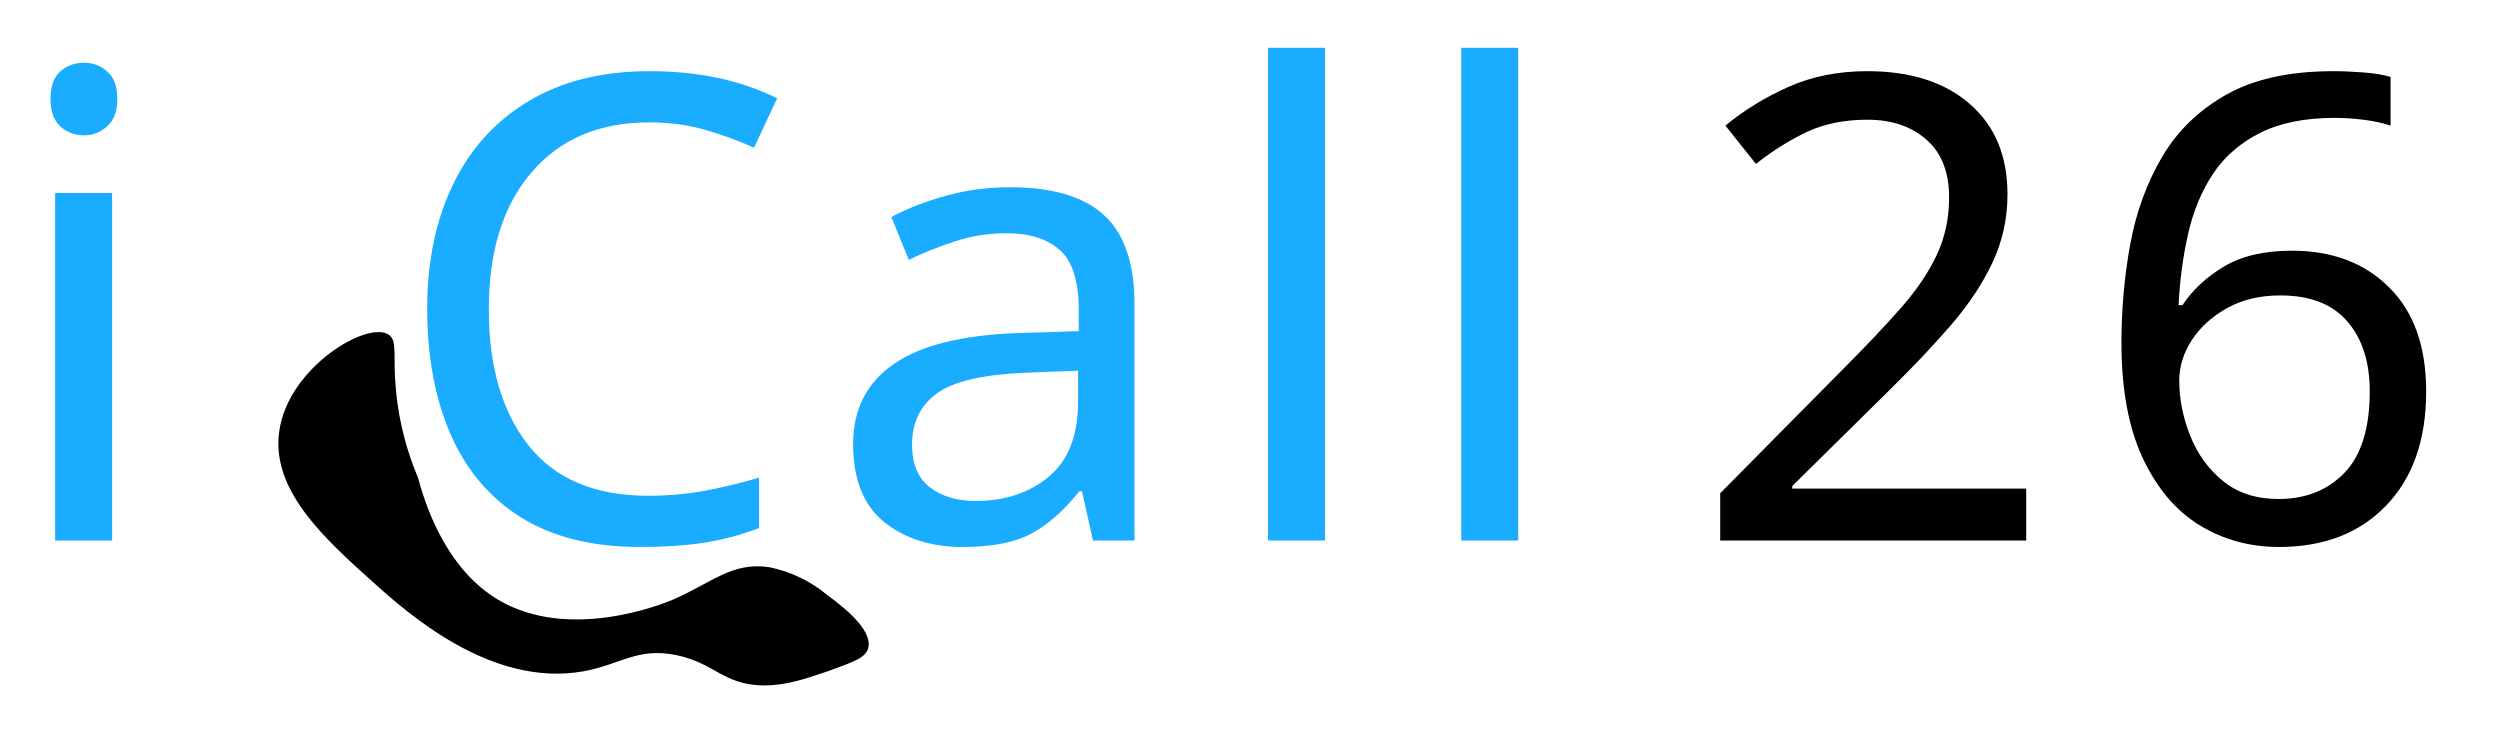
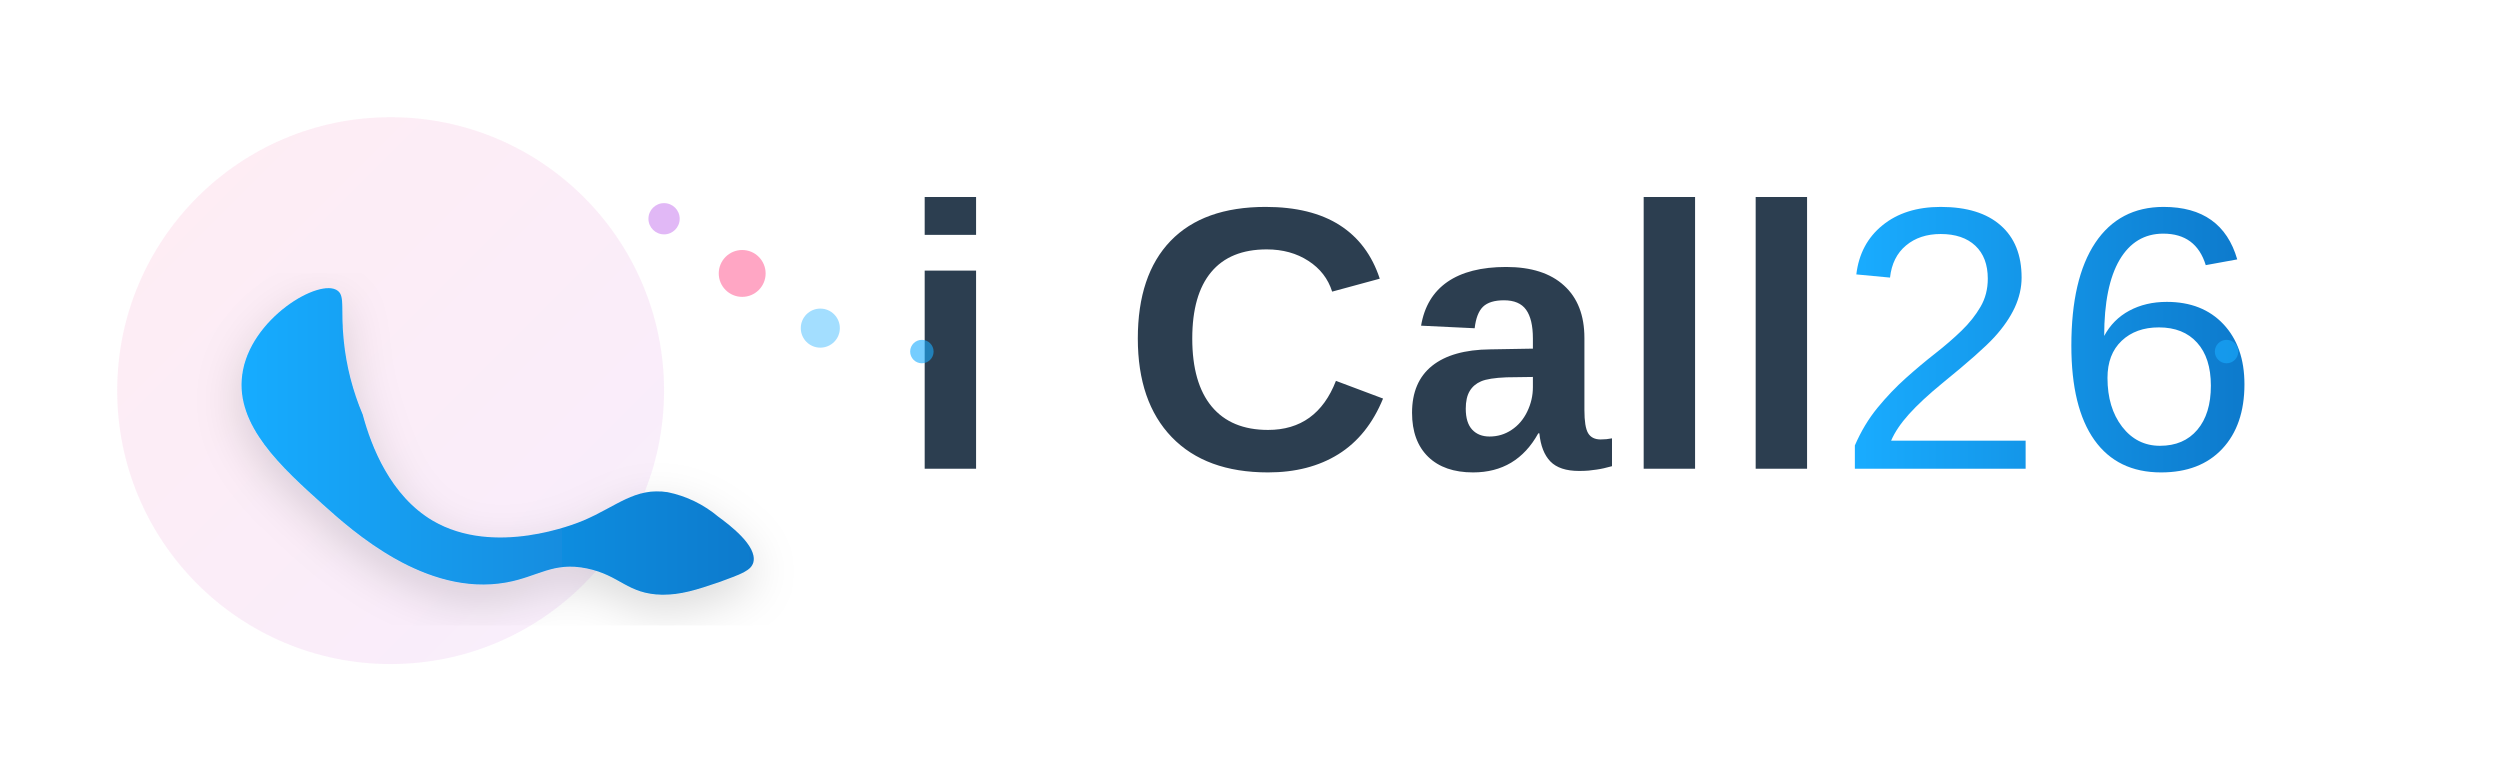
- <svg xmlns="http://www.w3.org/2000/svg" id="Calque_1" data-name="Calque 1" viewBox="0 0 277.66 82.11">
+ <svg xmlns="http://www.w3.org/2000/svg" viewBox="0 0 320 100">
  <defs>
-     <style>
-             .cls-1,.cls-2,.cls-3,.cls-4{isolation:isolate;}.cls-2,.cls-3,.cls-4{font-size:72px;font-family:FranklinGothic-Medium,
-             Franklin Gothic Medium;font-weight:500;letter-spacing:0.04em;}.cls-2{fill:#19acff;}.cls-4,.cls-5{fill:black;}
-         </style>
+     <linearGradient id="blueGradient" x1="0%" y1="0%" x2="100%" y2="0%">
+       <stop offset="0%" style="stop-color:#19acff;stop-opacity:1" />
+       <stop offset="100%" style="stop-color:#0d7acc;stop-opacity:1" />
+     </linearGradient>
+     <linearGradient id="accentGradient" x1="0%" y1="0%" x2="100%" y2="100%">
+       <stop offset="0%" style="stop-color:#ff6b9d;stop-opacity:0.3" />
+       <stop offset="100%" style="stop-color:#c471ed;stop-opacity:0.3" />
+     </linearGradient>
+     <filter id="shadow">
+       <feDropShadow dx="0" dy="2" stdDeviation="3" flood-opacity="0.15" />
+     </filter>
  </defs>
-   <g class="cls-1">
-     <text class="cls-2" transform="translate(0 60.03)">i Call</text>
-     <text class="cls-3" transform="translate(167 60.03)" />
-     <text class="cls-4" transform="translate(187.6 60.03)">26</text>
+   <circle cx="50" cy="50" r="35" fill="url(#accentGradient)" opacity="0.4" />
+   <g filter="url(#shadow)">
+     <path d="M46.43,53.07A32.77,32.77,0,0,1,44,43.59c-.41-4,.17-5.63-.75-6.36C41,35.44,31.92,40.78,31,48c-.87,6.49,5.1,11.86,10.32,16.56,3.83,3.44,13.16,11.84,23.47,10,4.11-.74,6-2.69,10.32-1.8s5.15,3.28,9.66,3.37c2.4,0,4.28-.59,7.33-1.63,2.7-1,4.07-1.44,4.34-2.56.48-2.07-3-4.71-4.52-5.82A14.61,14.61,0,0,0,85.47,63c-4.2-.65-6.5,1.8-10.81,3.63-1,.42-11.39,4.66-19.3,0C50,63.45,47.54,57.22,46.43,53.07Z" fill="url(#blueGradient)" />
  </g>
-   <path class="cls-5" d="M46.43,53.07A32.77,32.77,0,0,1,44,43.59c-.41-4,.17-5.63-.75-6.36C41,35.44,31.92,40.78,31,48c-.87,6.49,5.1,11.86,10.32,16.56,3.83,3.44,13.16,11.84,23.47,10,4.11-.74,6-2.69,10.32-1.8s5.15,3.28,9.66,3.37c2.4,0,4.28-.59,7.33-1.63,2.7-1,4.07-1.44,4.34-2.56.48-2.07-3-4.71-4.52-5.82A14.61,14.61,0,0,0,85.47,63c-4.2-.65-6.5,1.8-10.81,3.63-1,.42-11.39,4.66-19.3,0C50,63.45,47.54,57.22,46.43,53.07Z" transform="translate(0 0)" />
+   <circle cx="95" cy="35" r="3" fill="#ff6b9d" opacity="0.6" />
+   <circle cx="85" cy="28" r="2" fill="#c471ed" opacity="0.5" />
+   <circle cx="105" cy="42" r="2.5" fill="#19acff" opacity="0.4" />
+   <text x="115" y="60" font-family="'Helvetica Neue', 'Arial', sans-serif" font-size="48" font-weight="600" letter-spacing="1" fill="#2c3e50">i Call</text>
+   <text x="235" y="60" font-family="'Helvetica Neue', 'Arial', sans-serif" font-size="48" font-weight="300" letter-spacing="1" fill="url(#blueGradient)">26</text>
+   <line x1="115" y1="68" x2="290" y2="68" stroke="url(#blueGradient)" stroke-width="1.5" opacity="0.3" />
+   <circle cx="118" cy="45" r="1.5" fill="#19acff" opacity="0.6" />
+   <circle cx="285" cy="45" r="1.5" fill="#19acff" opacity="0.6" />
</svg>
